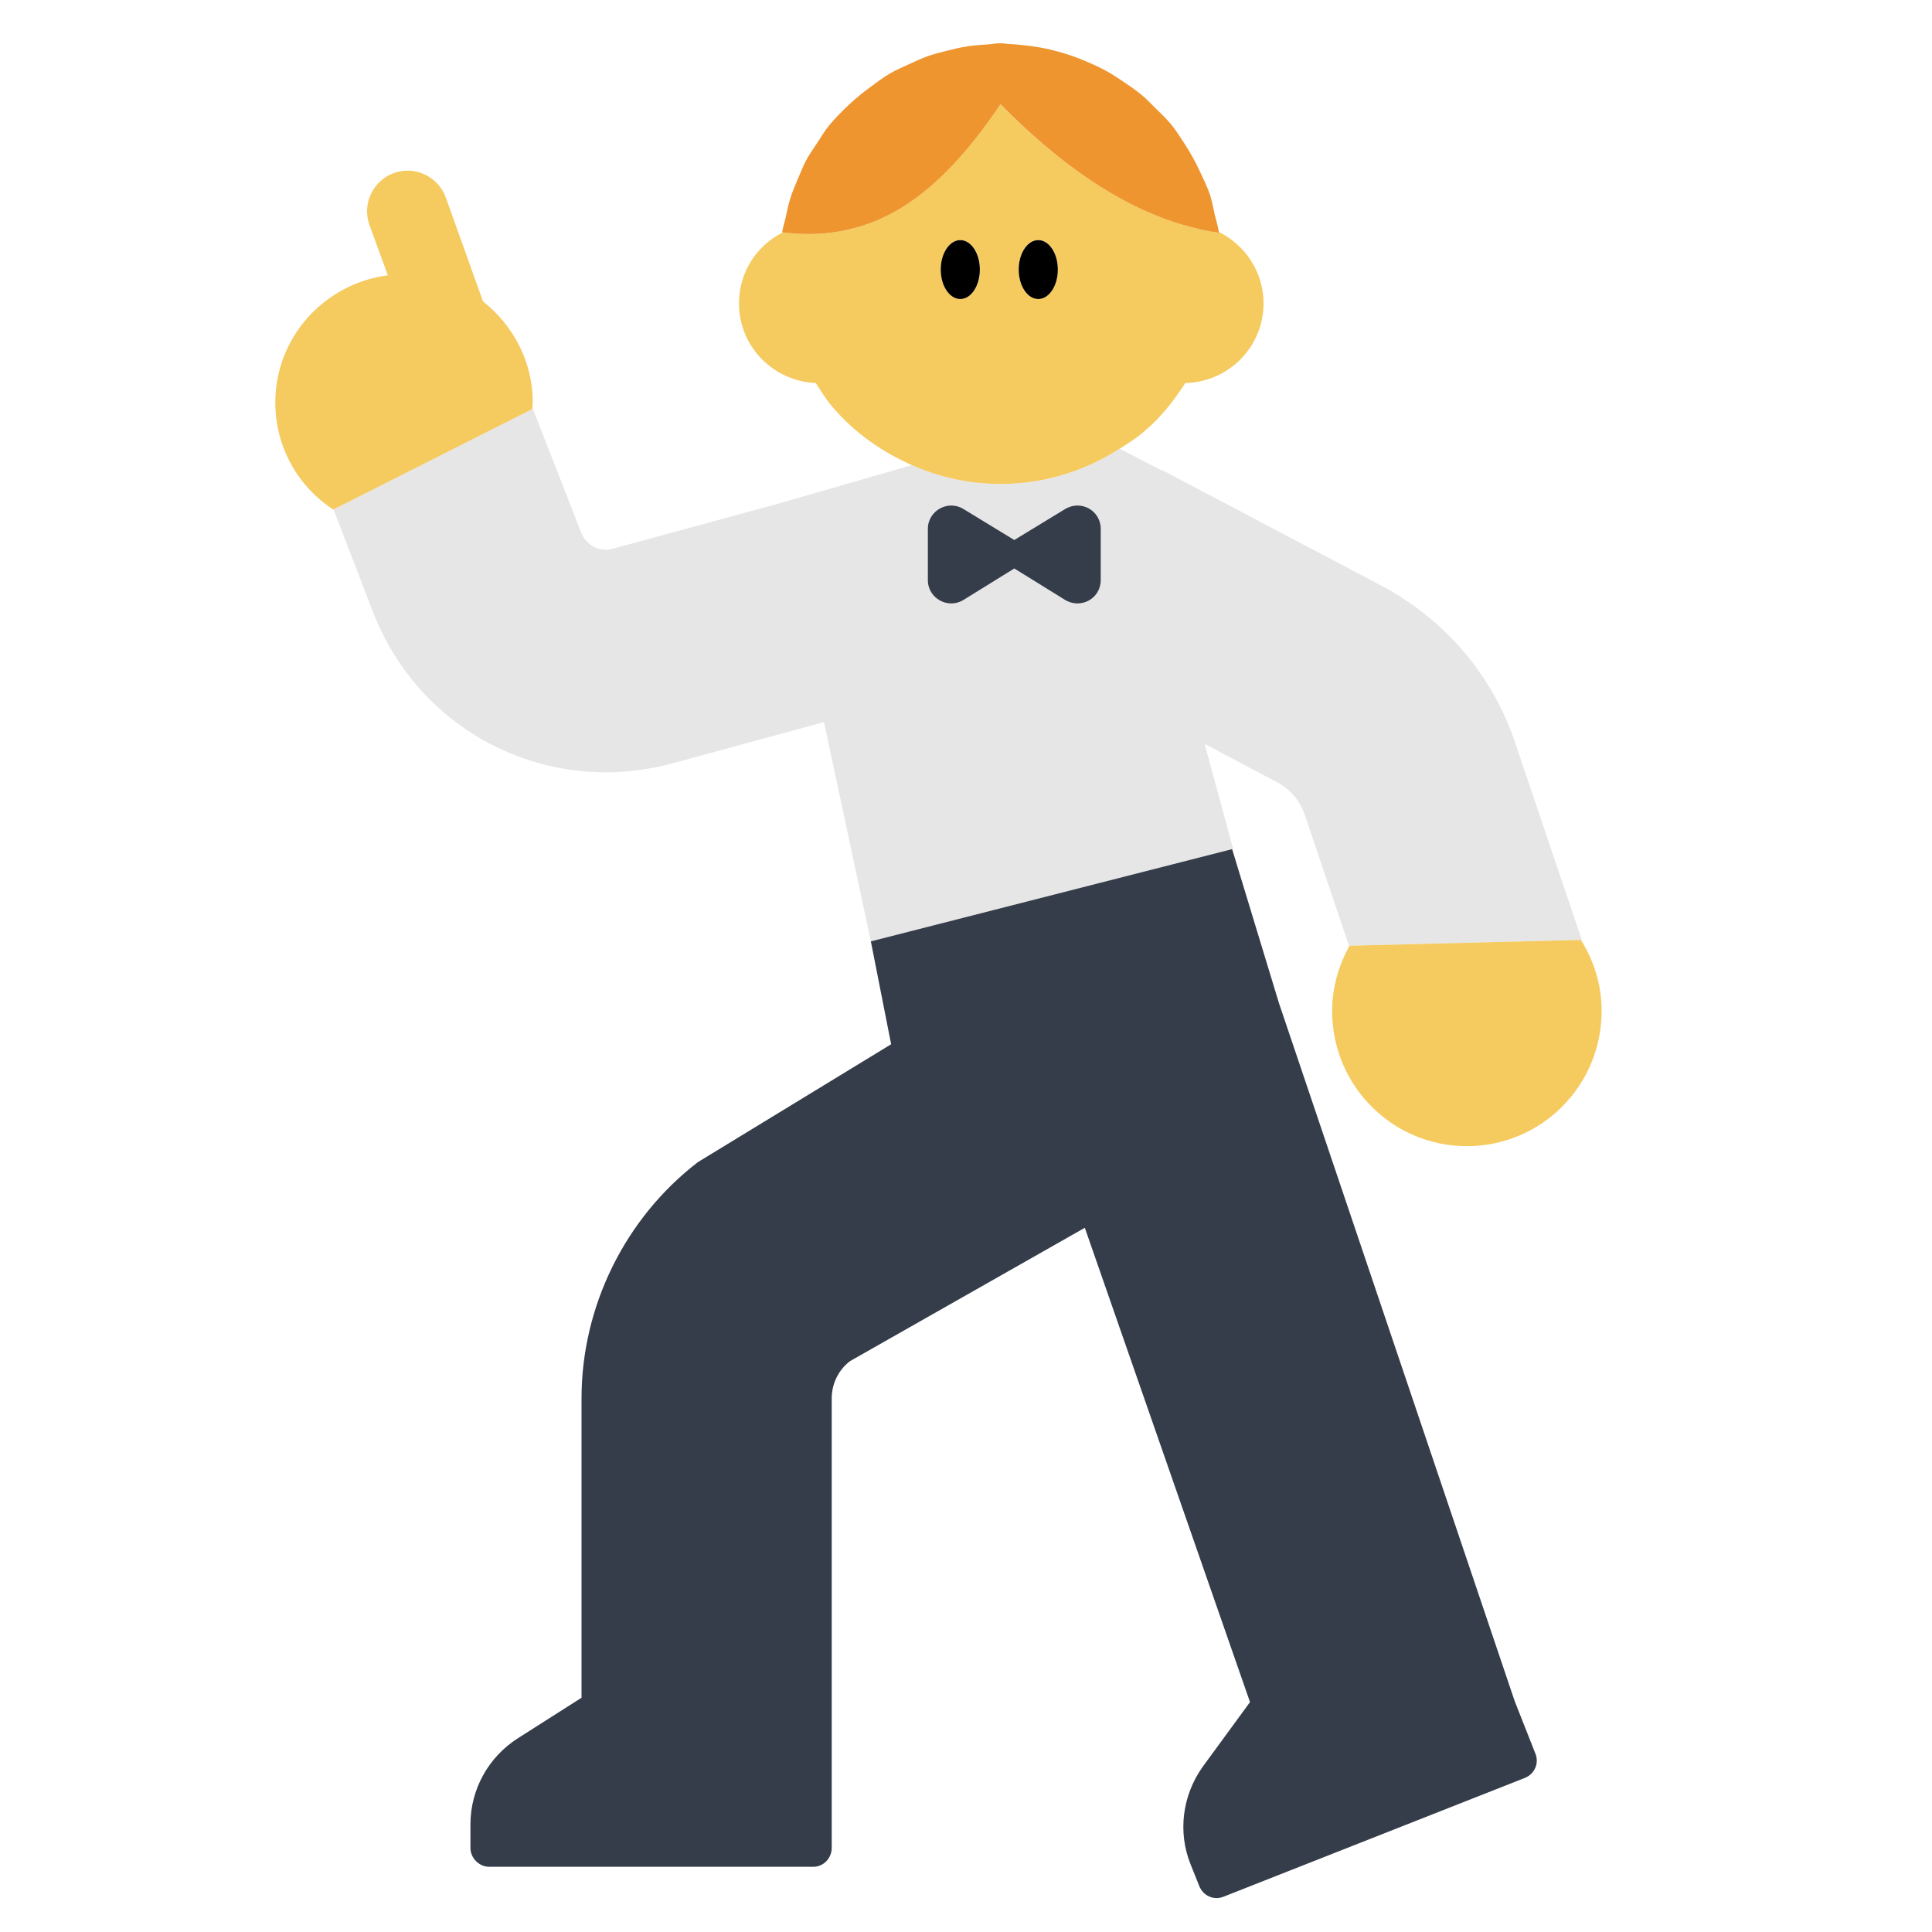
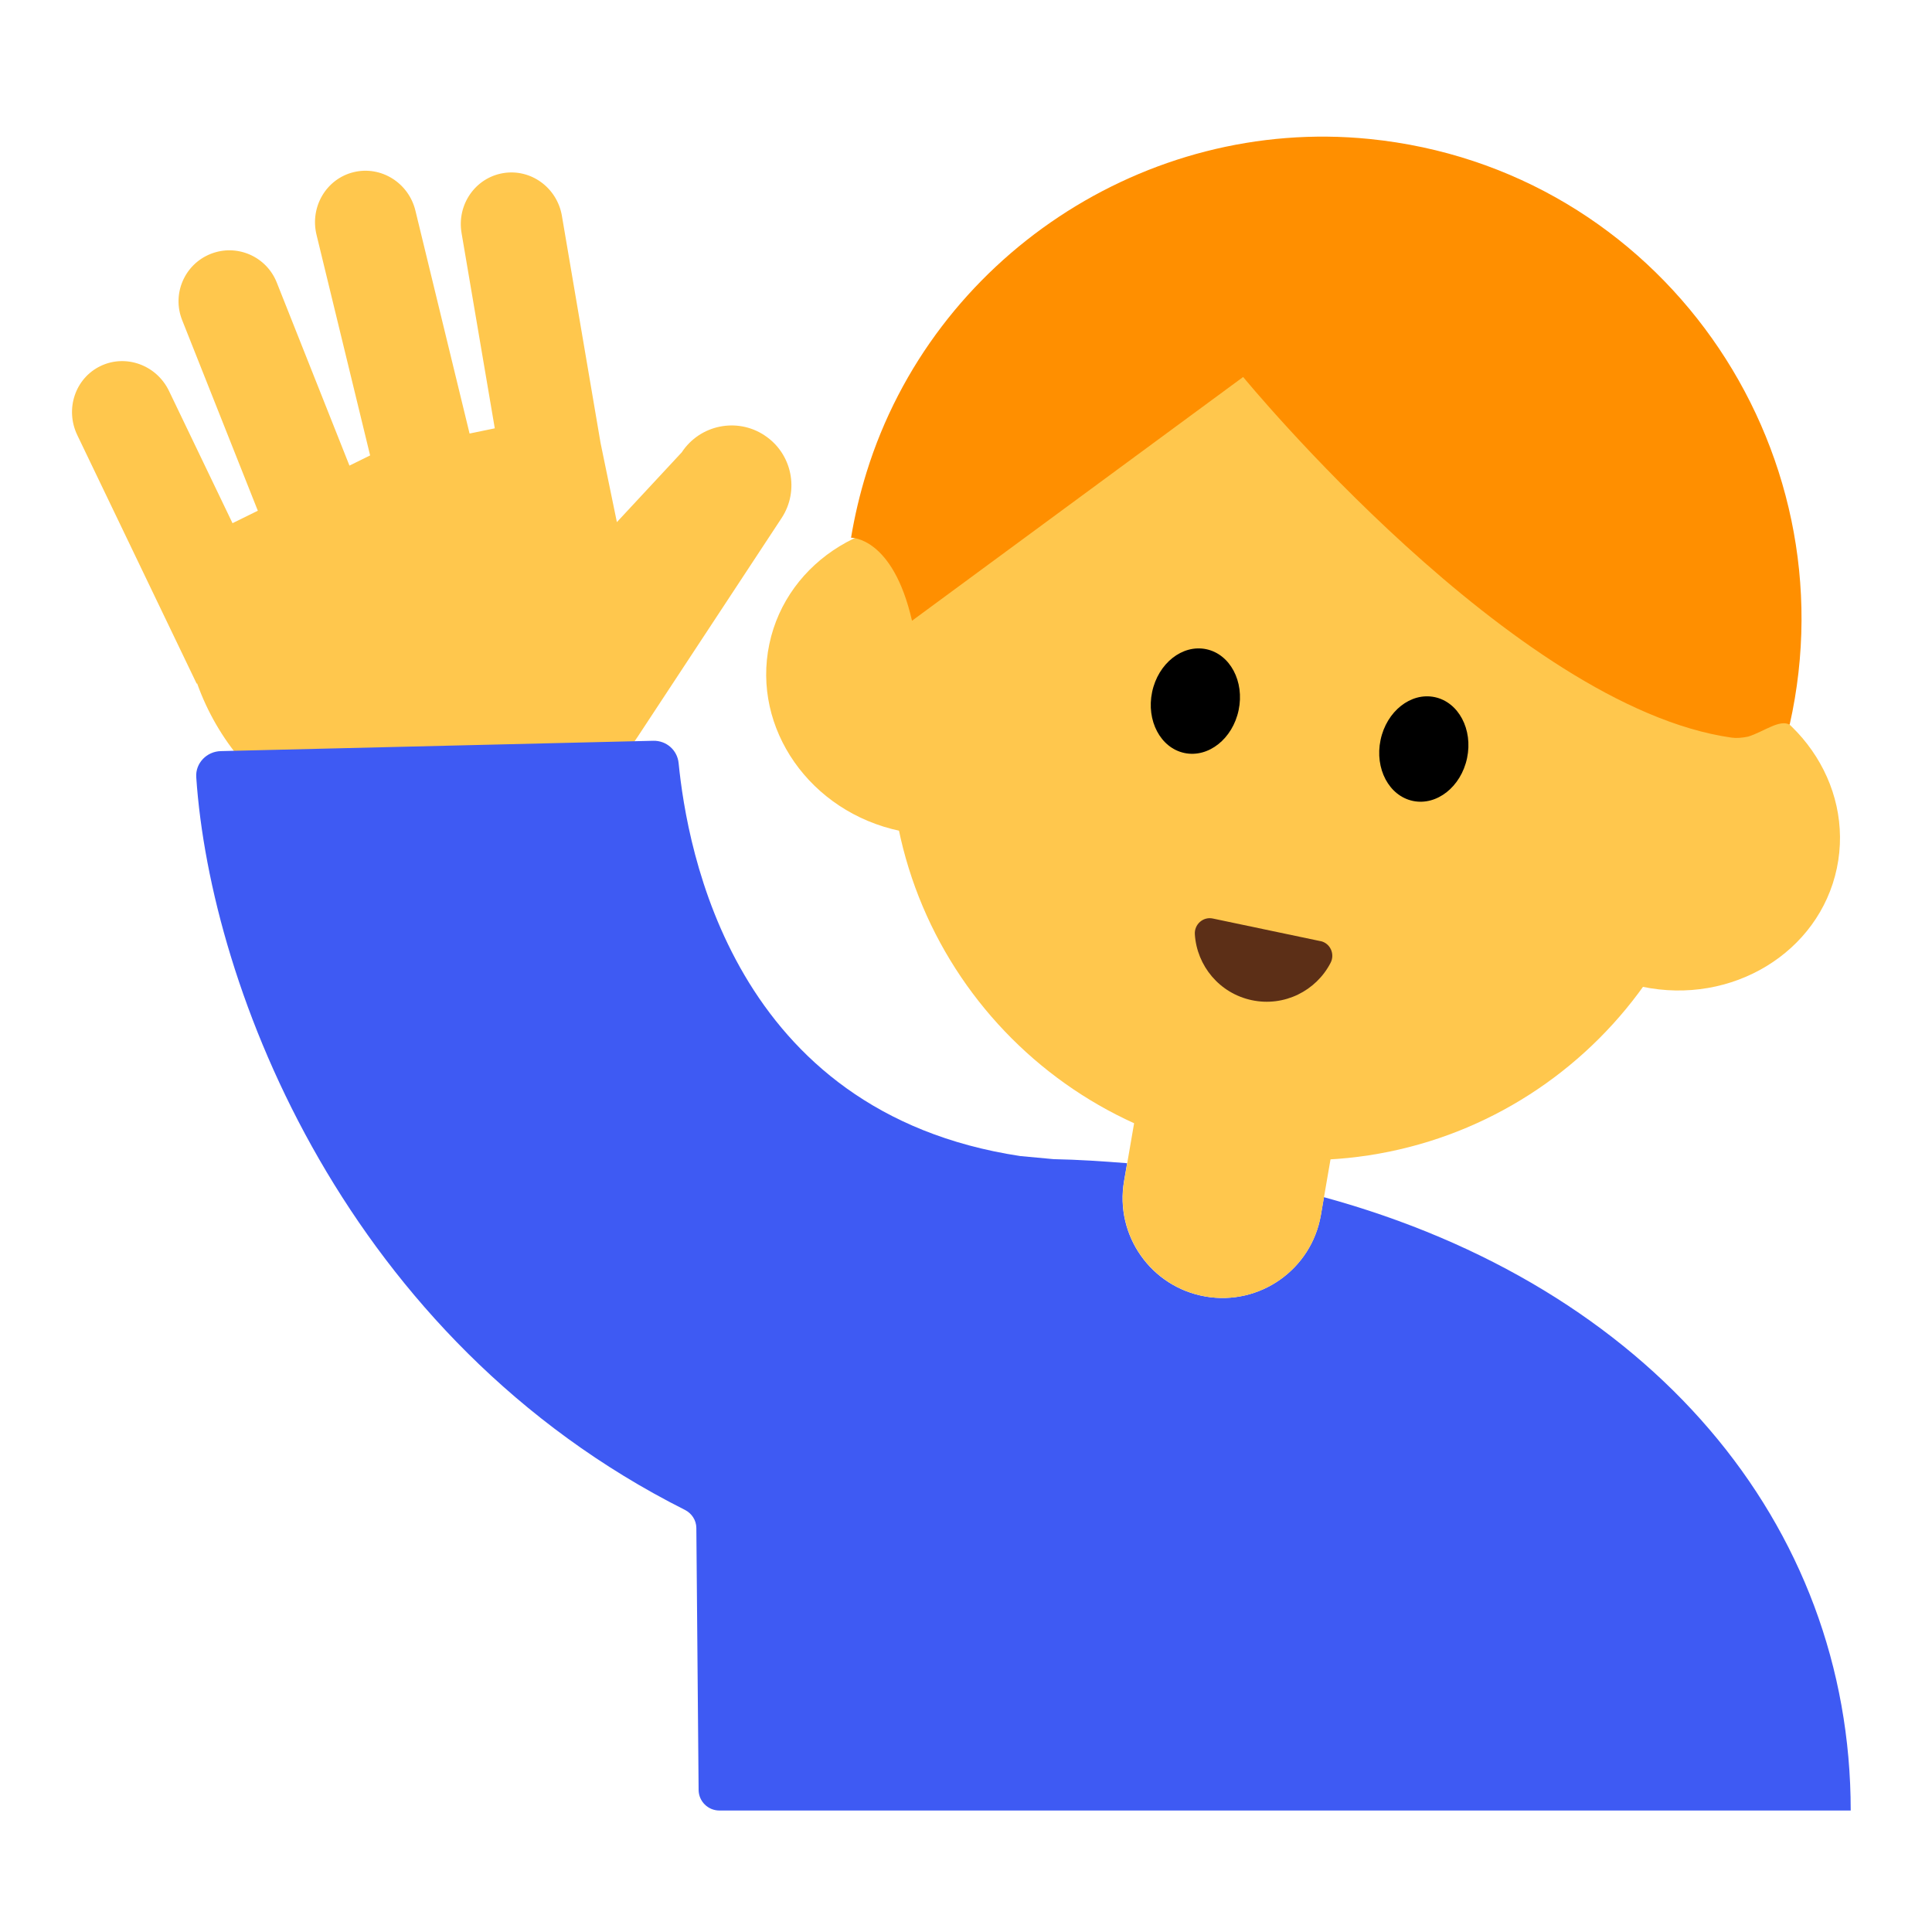
<svg xmlns="http://www.w3.org/2000/svg" id="Layer_1" viewBox="0 0 40 40">
  <g>
-     <path d="M31.37,15.38c-.47-1.41-1.46-2.56-2.78-3.26l-3.49-1.84-1.05-.54-.87-.45c-1.32,.85-2.93,.95-4.3,.34l-2.81,.81-3.38,.92c-.27,.08-.56-.07-.66-.34l-1-2.56-.01,.01-4.12,2.08,.01,.01,.82,2.13c.79,2.03,2.72,3.3,4.81,3.3,.45,0,.9-.06,1.36-.18l3.16-.86,.97,4.54,7.48-1.91,.02-.01-.59-2.17,1.51,.8c.26,.14,.46,.37,.56,.66l.92,2.72h.01l4.79-.12h.02l-1.38-4.08Zm-8.58-3.37c0,.38-.41,.61-.74,.41l-1.05-.65-1.05,.65c-.32,.2-.74-.03-.74-.41v-1.06c0-.38,.42-.61,.74-.41l1.05,.64,1.05-.64c.33-.2,.74,.03,.74,.41v1.06Z" style="fill:#e6e6e6;" />
-     <polygon points="25.1 10.28 24.05 9.74 24.06 9.73 25.1 10.28" style="fill:#e6e6e6;" />
+     <path d="M15.827,9.012c-.57-.375-1.337-.217-1.712,.353l-1.343,1.445-.338-1.639-.8-4.7-0-.001c-.1-.587-.646-.983-1.22-.885-.574,.098-.958,.652-.858,1.239v0l-0,0,.688,4.044-.522,.108-1.121-4.614c-.14-.578-.713-.935-1.278-.798-.566,.137-.91,.717-.77,1.296l1.11,4.569-.428,.211-1.505-3.791c-.215-.542-.828-.807-1.369-.592s-.805,.828-.59,1.37l1.567,3.947-.524,.258-1.314-2.736-0-0c-.258-.538-.893-.77-1.418-.518-.525,.252-.74,.892-.482,1.43h-0l2.472,5.147,.009-.006c.847,2.376,3.331,3.829,5.872,3.305,1.39-.287,2.532-1.11,3.255-2.209l2.974-4.519c.375-.57,.217-1.337-.353-1.712Z" style="fill:#ffc74d;" />
+     <g>
+       <path d="M27.411,24.785l-.064,.372c-.194,1.125-1.263,1.88-2.389,1.686-1.125-.194-1.88-1.264-1.686-2.389l.064-.371c-.5-.04-1.004-.074-1.523-.084l-.689-.064c-5.968-.904-6.897-6.365-7.074-8.136-.027-.27-.255-.469-.526-.462l-8.953,.214c-.291,.007-.527,.249-.508,.539,.295,4.386,3.116,11.649,10.118,15.171,.142,.072,.235,.215,.236,.374l.047,5.423c.002,.237,.194,.427,.431,.427h23.422c0-5.947-4.16-10.855-10.908-12.699Z" style="fill:#3e5af3;" />
+       <g>
+         <circle cx="27.028" cy="15.419" r="8.6" style="fill:#ffc74d;" />
+         <g>
+           <ellipse cx="19.297" cy="14.043" rx="3.229" ry="3.443" transform="translate(1.58964 30.04336) rotate(-78.14405)" style="fill:#ffc74d;" />
+           <ellipse cx="34.66" cy="17.268" rx="3.229" ry="3.443" transform="translate(10.63985 47.64103) rotate(-78.14405)" style="fill:#ffc74d;" />
+         </g>
+         <path d="M24.959,26.843c1.125,.194,2.194-.561,2.389-1.686l.064-.372,.308-1.785-4.074-.703-.308,1.785-.064,.371c-.194,1.125,.561,2.195,1.686,2.389Z" style="fill:#ffc74d;" />
+         <path d="M37.053,15.004c1.298-5.761-2.683-11.523-8.703-12.127-4.63-.464-9.029,2.455-10.408,6.899-.14,.452-.247,.905-.322,1.357,0,0,.864-.023,1.262,1.719l6.856-5.047s5.604,6.828,10.114,7.467c.099,.014,.22,.004,.341-.021,.332-.105,.646-.362,.86-.248Z" style="fill:#ff8f00;" />
+         <g>
+           <ellipse cx="24.749" cy="14.515" rx="1.098" ry=".915" transform="translate(5.45882 35.75447) rotate(-78.14405)" />
+           <ellipse cx="29.479" cy="15.508" rx="1.098" ry=".915" transform="translate(8.24485 41.17178) rotate(-78.14405)" />
+         </g>
+         <path d="M27.339,19.484c.201,.042,.304,.266,.21,.449-.299,.581-.959,.916-1.63,.775-.671-.141-1.14-.712-1.181-1.365-.013-.205,.171-.369,.372-.326l2.228,.468Z" style="fill:#5c2f17;" />
+       </g>
+     </g>
  </g>
-   <g>
-     <path d="M31.57,36.81l-6.24,2.46c-.2,.08-.42-.02-.5-.22l-.18-.45c-.27-.67-.17-1.43,.25-2.02l.98-1.34-3.42-9.82-4.86,2.76c-.24,.18-.38,.47-.38,.77v9.31c0,.21-.17,.39-.38,.39h-6.71c-.21,0-.39-.18-.39-.39v-.49c0-.72,.37-1.39,.98-1.78l1.32-.84v-6.2c0-1.9,.9-3.73,2.41-4.89l4-2.44-.42-2.13,7.48-1.91,.97,3.19,4.88,14.45,.43,1.09c.08,.2-.02,.42-.22,.5Z" style="fill:#353d4a;" />
-     <path d="M22.79,10.95v1.06c0,.38-.41,.61-.74,.41l-1.05-.65-1.05,.65c-.32,.2-.74-.03-.74-.41v-1.06c0-.38,.42-.61,.74-.41l1.05,.64,1.05-.64c.33-.2,.74,.03,.74,.41Z" style="fill:#353d4a;" />
-   </g>
-   <g>
-     <path d="M33.16,20.93c0,1.55-1.25,2.8-2.79,2.8s-2.79-1.25-2.79-2.8c0-.49,.14-.95,.36-1.35l4.79-.12c.27,.43,.43,.93,.43,1.47Z" style="fill:#f5ca5f;" />
-     <path d="M25.23,4.8q.01,.01,.01,.02c-.27-.04-.55-.1-.82-.19-1.24-.37-2.48-1.23-3.71-2.47-.99,1.47-1.98,2.32-3.13,2.59-.43,.1-.89,.12-1.37,.06-.54,.27-.91,.82-.91,1.47,0,.89,.7,1.61,1.59,1.65,.11,.17,.21,.34,.35,.5,.46,.54,1.03,.93,1.64,1.2,1.37,.61,2.98,.51,4.3-.34,.17-.11,.34-.21,.5-.35,.35-.29,.62-.64,.86-1.01,.9-.02,1.62-.75,1.62-1.65,0-.65-.38-1.21-.93-1.48Zm-5.35,1.39c-.22,0-.4-.27-.4-.61,0-.34,.18-.61,.4-.61,.23,0,.41,.27,.41,.61,0,.34-.18,.61-.41,.61Zm1.62,0c-.23,0-.41-.27-.41-.61,0-.34,.18-.61,.41-.61,.22,0,.4,.27,.4,.61,0,.34-.18,.61-.4,.61Z" style="fill:#f5ca5f;" />
-     <path d="M11.03,8.33c0,.05-.01,.09-.01,.14l-4.12,2.08c-.72-.47-1.2-1.28-1.2-2.22,0-1.35,1.02-2.46,2.33-2.63l-.38-1.04c-.16-.44,.07-.92,.51-1.08,.43-.15,.91,.07,1.07,.51l.77,2.15c.62,.49,1.03,1.24,1.03,2.09Z" style="fill:#f5ca5f;" />
-   </g>
-   <path d="M17.576,4.75c1.159-.266,2.142-1.117,3.138-2.591,1.227,1.243,2.463,2.097,3.709,2.475,.271,.082,.543,.15,.816,.185l-.004-.018c-.018-.122-.057-.237-.085-.356-.032-.136-.054-.277-.097-.408-.053-.159-.127-.306-.196-.457-.091-.199-.194-.389-.311-.571-.097-.151-.192-.303-.305-.441-.095-.116-.206-.217-.312-.322-.096-.096-.189-.194-.293-.281-.123-.102-.255-.192-.388-.281-.103-.069-.205-.137-.313-.198-.133-.075-.271-.139-.412-.2-.124-.054-.249-.103-.378-.146-.132-.044-.267-.082-.403-.114-.144-.034-.289-.058-.437-.077-.133-.017-.266-.031-.402-.037-.063-.003-.124-.017-.188-.017-.091,0-.177,.019-.267,.025-.135,.008-.27,.017-.402,.037-.149,.022-.293,.056-.437,.093-.134,.034-.269,.066-.398,.112-.136,.048-.265,.109-.395,.169-.13,.06-.263,.116-.387,.188-.138,.08-.264,.177-.392,.271-.151,.11-.297,.225-.434,.353-.157,.147-.31,.297-.446,.465-.087,.108-.157,.229-.234,.345-.082,.123-.167,.244-.237,.375-.062,.117-.11,.242-.162,.364-.061,.142-.121,.283-.167,.433-.038,.122-.063,.249-.09,.376-.023,.104-.059,.203-.074,.309l.015,.001c.488,.062,.94,.039,1.37-.06Z" style="fill:#ee9530;" />
-   <g>
-     <ellipse cx="19.882" cy="5.581" rx=".405" ry=".61" />
-     <ellipse cx="21.496" cy="5.581" rx=".405" ry=".61" />
-   </g>
+   <rect width="40" height="40" style="fill:none;" />
</svg>
